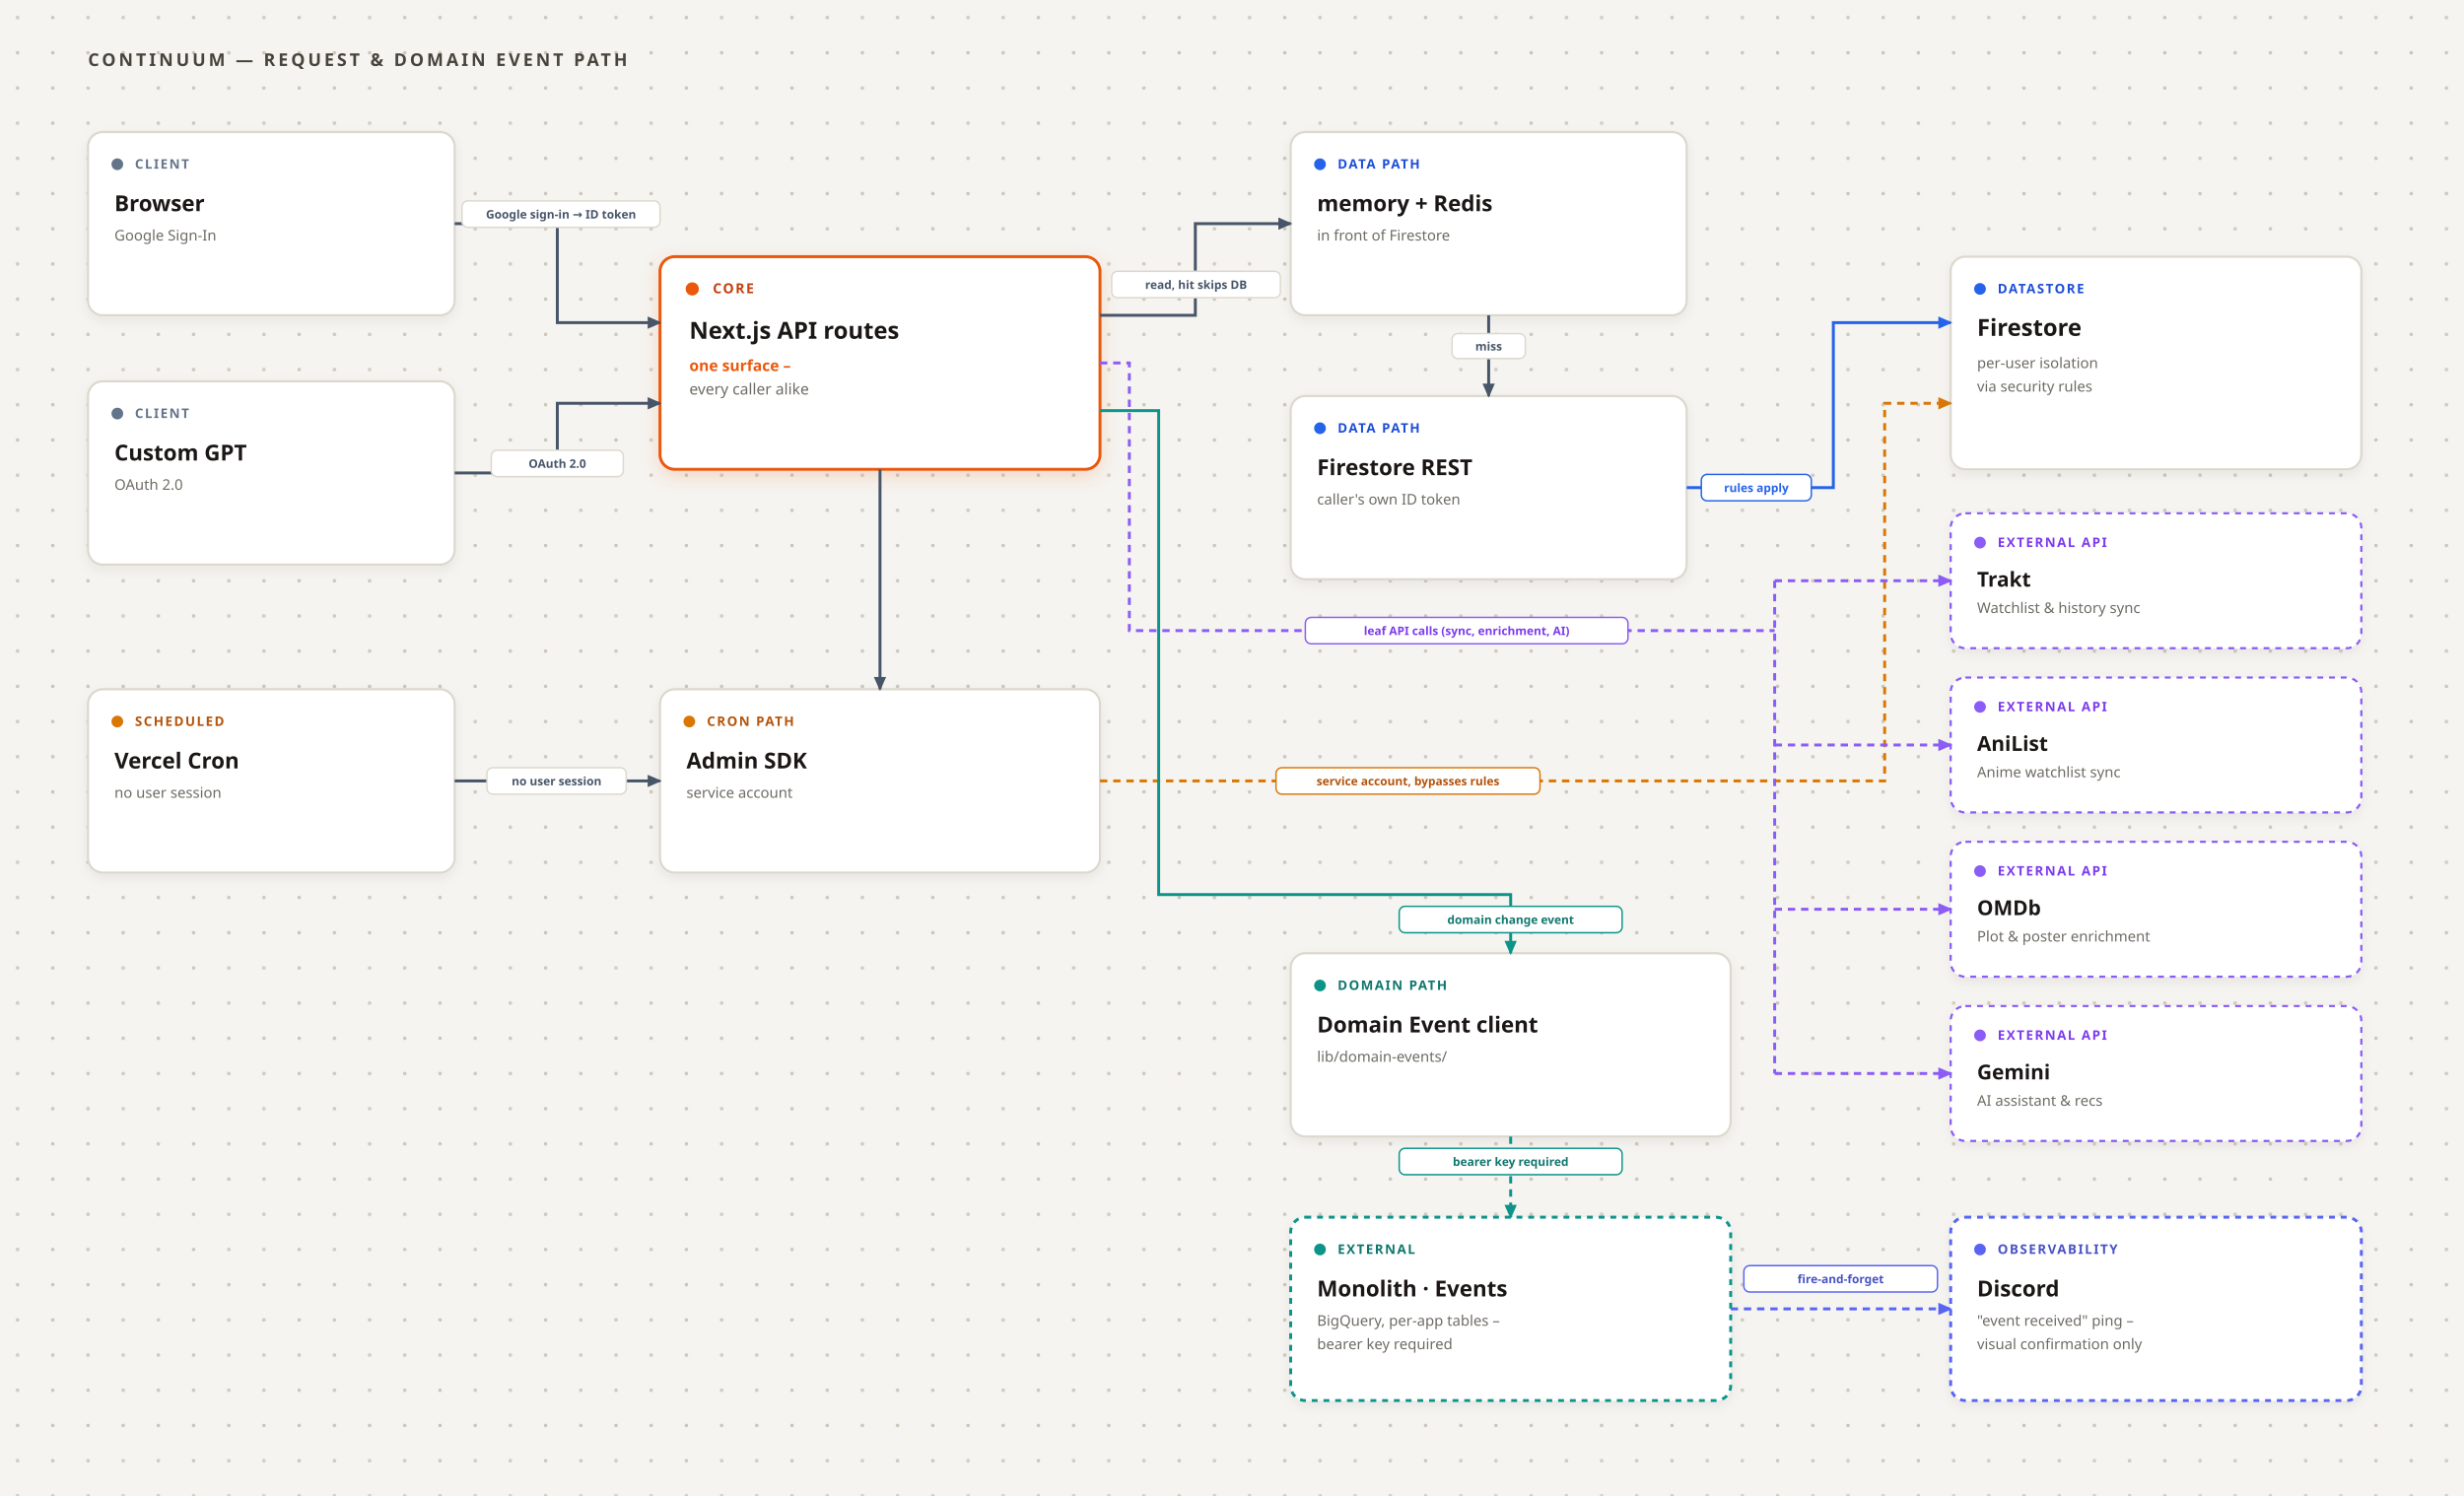
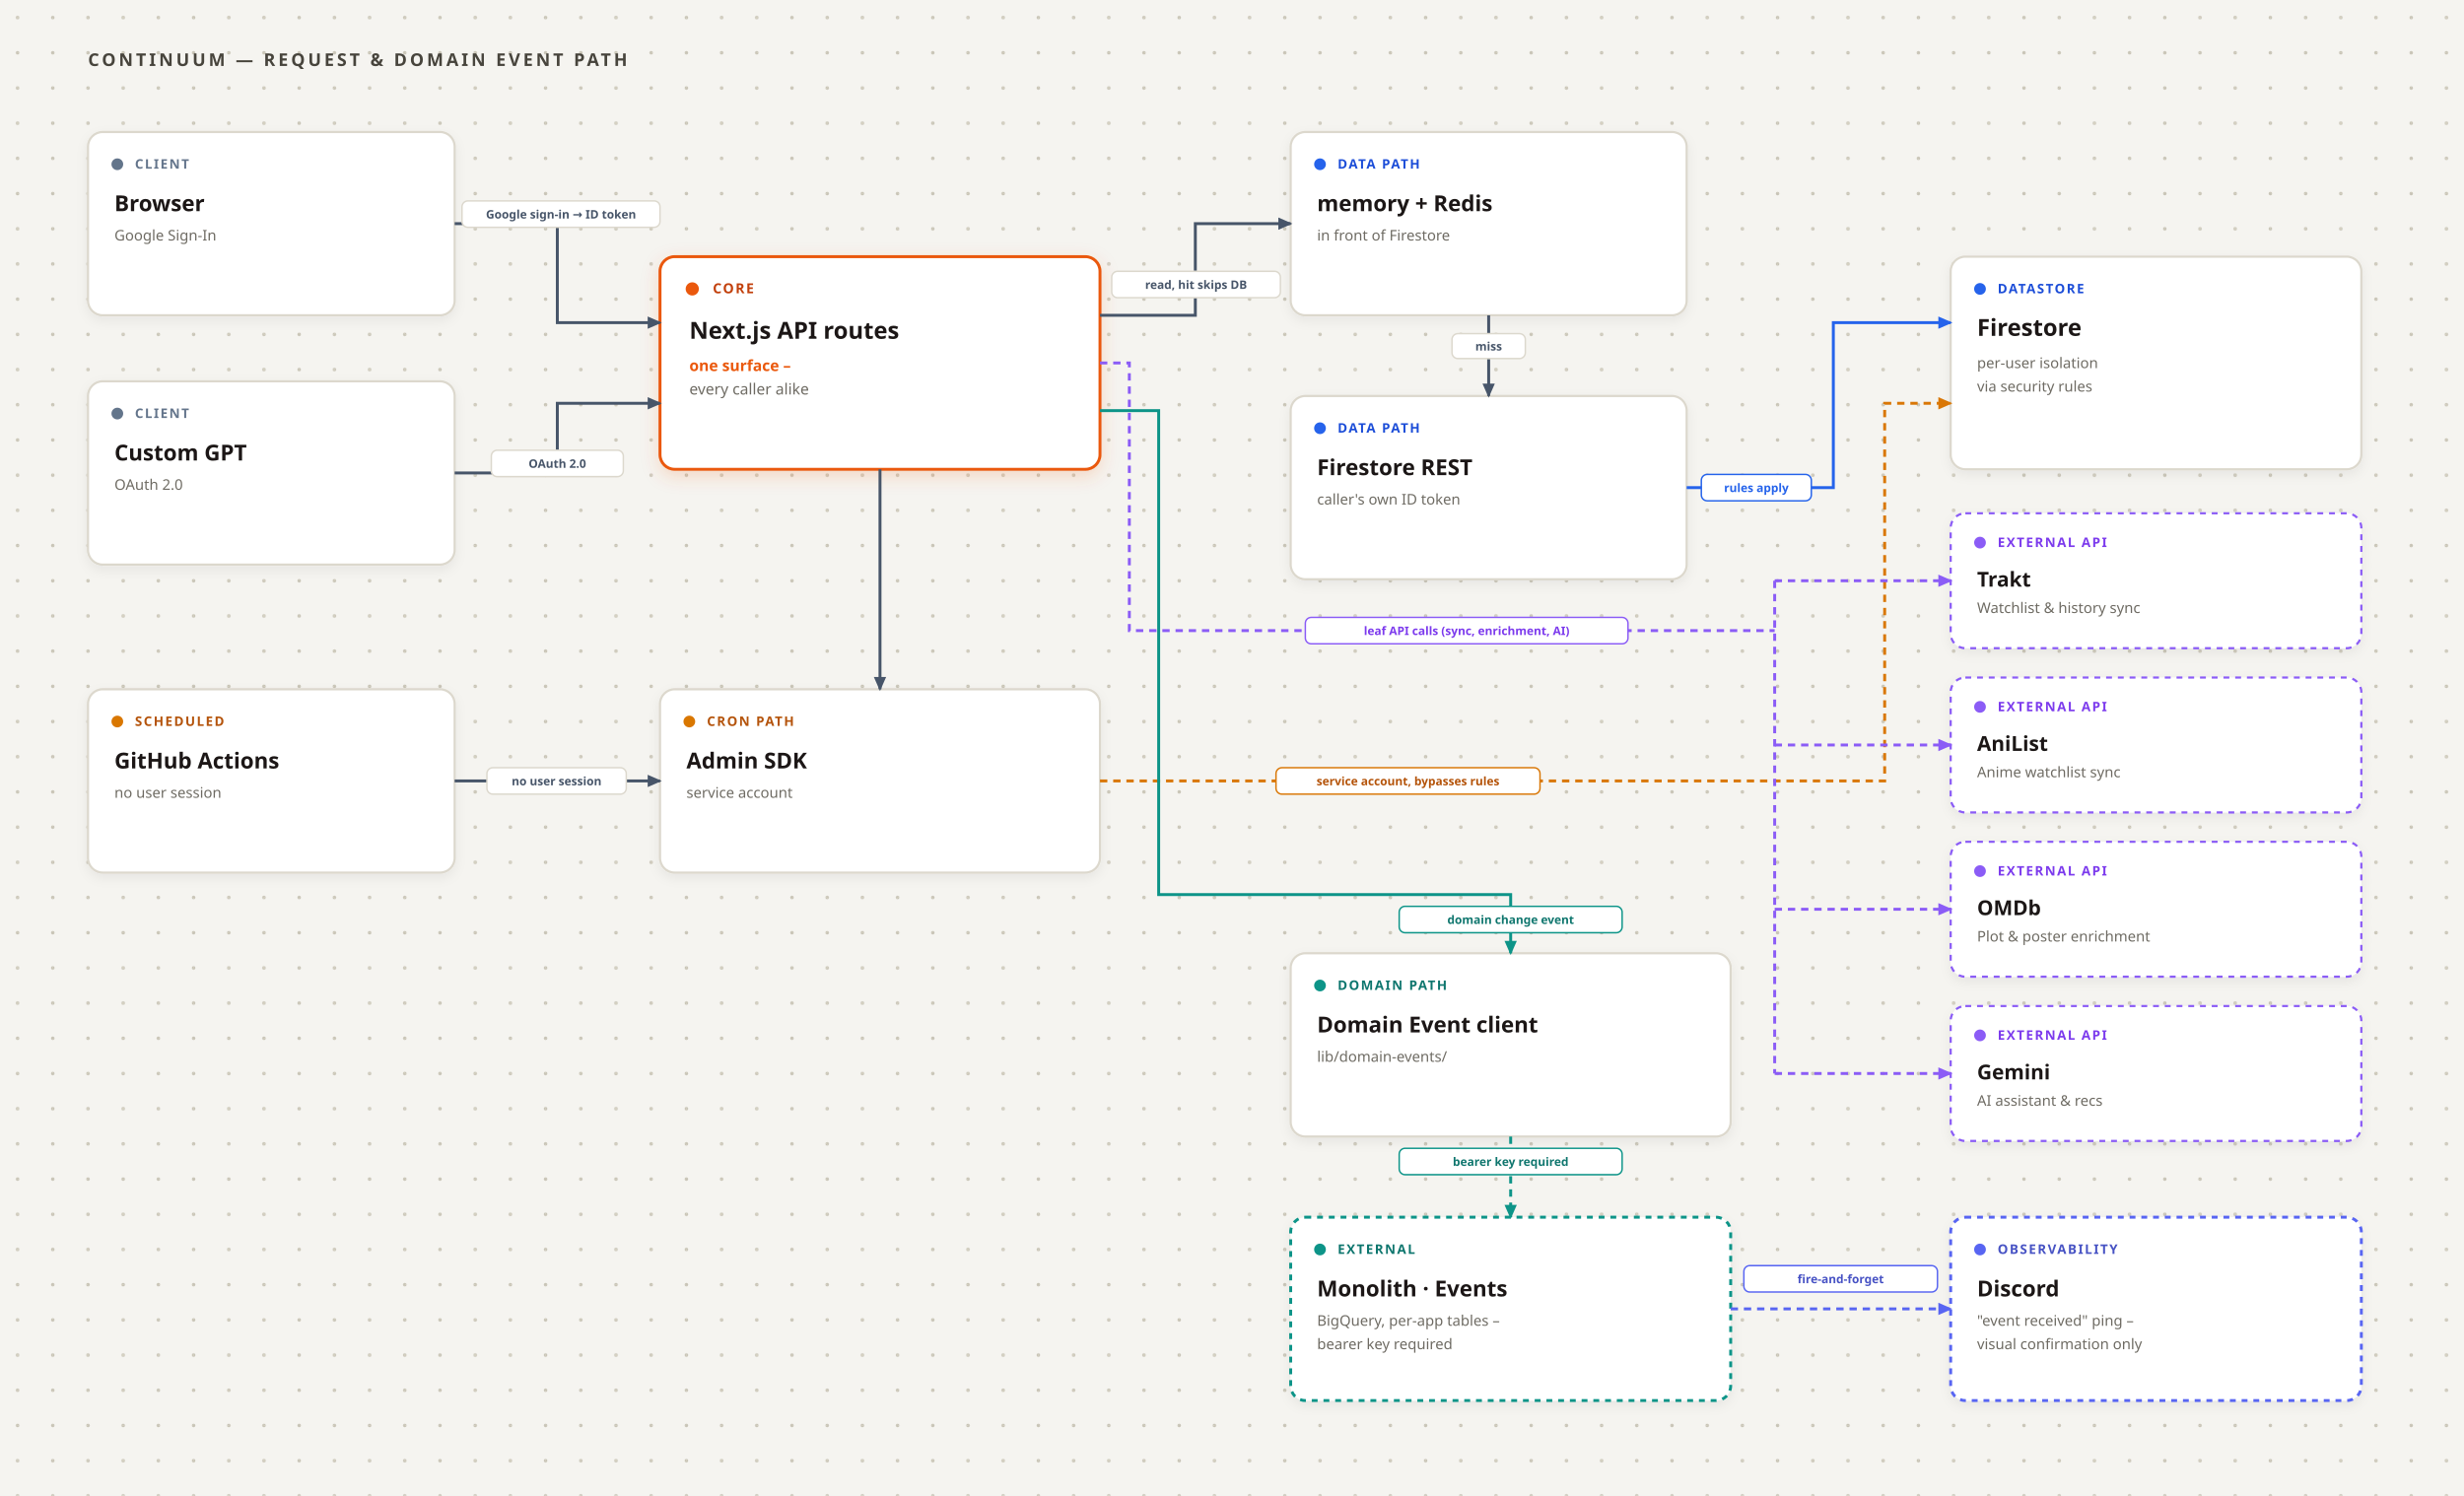
<svg xmlns="http://www.w3.org/2000/svg" viewBox="0 0 1680 1020" width="100%" height="100%" style="background:#f5f4f0; font-family:'JetBrains Mono', 'SF Mono', Consolas, sans-serif;">
  <defs>
    <pattern id="dot-grid" width="24" height="24" patternUnits="userSpaceOnUse">
      <circle cx="12" cy="12" r="1.2" fill="#c7c3b5" />
    </pattern>
    <filter id="card-shadow" x="-8%" y="-8%" width="116%" height="120%">
      <feDropShadow dx="0" dy="3" stdDeviation="4" flood-color="#1c1917" flood-opacity="0.06" />
    </filter>
    <filter id="core-glow" x="-10%" y="-10%" width="120%" height="125%">
      <feDropShadow dx="0" dy="4" stdDeviation="6" flood-color="#ea580c" flood-opacity="0.18" />
    </filter>
    <marker id="arrow-std" viewBox="0 0 10 10" refX="7" refY="5" markerWidth="6" markerHeight="6" orient="auto-start-reverse">
      <path d="M 0 1.5 L 8 5 L 0 8.5 z" fill="#475569" />
    </marker>
    <marker id="arrow-orange" viewBox="0 0 10 10" refX="7" refY="5" markerWidth="6" markerHeight="6" orient="auto-start-reverse">
      <path d="M 0 1.5 L 8 5 L 0 8.5 z" fill="#ea580c" />
    </marker>
    <marker id="arrow-yellow" viewBox="0 0 10 10" refX="7" refY="5" markerWidth="6" markerHeight="6" orient="auto-start-reverse">
      <path d="M 0 1.5 L 8 5 L 0 8.5 z" fill="#d97706" />
    </marker>
    <marker id="arrow-blue" viewBox="0 0 10 10" refX="7" refY="5" markerWidth="6" markerHeight="6" orient="auto-start-reverse">
      <path d="M 0 1.5 L 8 5 L 0 8.5 z" fill="#2563eb" />
    </marker>
    <marker id="arrow-teal" viewBox="0 0 10 10" refX="7" refY="5" markerWidth="6" markerHeight="6" orient="auto-start-reverse">
      <path d="M 0 1.5 L 8 5 L 0 8.5 z" fill="#0d9488" />
    </marker>
    <marker id="arrow-discord" viewBox="0 0 10 10" refX="7" refY="5" markerWidth="6" markerHeight="6" orient="auto-start-reverse">
      <path d="M 0 1.5 L 8 5 L 0 8.5 z" fill="#5865f2" />
    </marker>
    <marker id="arrow-purple" viewBox="0 0 10 10" refX="7" refY="5" markerWidth="6" markerHeight="6" orient="auto-start-reverse">
      <path d="M 0 1.5 L 8 5 L 0 8.5 z" fill="#8b5cf6" />
    </marker>
  </defs>
  <rect width="1680" height="1020" fill="#f5f4f0" />
  <rect width="1680" height="1020" fill="url(#dot-grid)" />
  <g transform="translate(60, 45)">
    <text x="0" y="0" fill="#47443c" font-size="12" font-weight="800" letter-spacing="2">CONTINUUM — REQUEST &amp; DOMAIN EVENT PATH</text>
  </g>
  <g transform="translate(60, 90)" filter="url(#card-shadow)">
    <rect x="0" y="0" width="250" height="125" rx="10" fill="#ffffff" stroke="#dcd8cd" stroke-width="1.5" />
    <circle cx="20" cy="22" r="4" fill="#64748b" />
    <text x="32" y="25" fill="#64748b" font-size="9" font-weight="800" letter-spacing="1">CLIENT</text>
    <text x="18" y="54" fill="#1c1917" font-size="15" font-weight="700">Browser</text>
    <text x="18" y="74" fill="#6e6b63" font-size="10">Google Sign-In</text>
  </g>
  <g transform="translate(60, 260)" filter="url(#card-shadow)">
    <rect x="0" y="0" width="250" height="125" rx="10" fill="#ffffff" stroke="#dcd8cd" stroke-width="1.5" />
    <circle cx="20" cy="22" r="4" fill="#64748b" />
    <text x="32" y="25" fill="#64748b" font-size="9" font-weight="800" letter-spacing="1">CLIENT</text>
    <text x="18" y="54" fill="#1c1917" font-size="15" font-weight="700">Custom GPT</text>
    <text x="18" y="74" fill="#6e6b63" font-size="10">OAuth 2.0</text>
  </g>
  <g transform="translate(60, 470)" filter="url(#card-shadow)">
    <rect x="0" y="0" width="250" height="125" rx="10" fill="#ffffff" stroke="#dcd8cd" stroke-width="1.5" />
    <circle cx="20" cy="22" r="4" fill="#d97706" />
    <text x="32" y="25" fill="#b45309" font-size="9" font-weight="800" letter-spacing="1">SCHEDULED</text>
-     <text x="18" y="54" fill="#1c1917" font-size="15" font-weight="700">Vercel Cron</text>
+     <text x="18" y="54" fill="#1c1917" font-size="15" font-weight="700">GitHub Actions</text>
    <text x="18" y="74" fill="#6e6b63" font-size="10">no user session</text>
  </g>
  <g transform="translate(450, 175)" filter="url(#core-glow)">
    <rect x="0" y="0" width="300" height="145" rx="10" fill="#ffffff" stroke="#ea580c" stroke-width="2" />
    <circle cx="22" cy="22" r="4.5" fill="#ea580c" />
    <text x="36" y="25" fill="#c2410c" font-size="9.5" font-weight="800" letter-spacing="1">CORE</text>
    <text x="20" y="56" fill="#1c1917" font-size="16" font-weight="800">Next.js API routes</text>
    <text x="20" y="78" fill="#ea580c" font-size="10.5" font-weight="700">one surface –</text>
    <text x="20" y="94" fill="#6e6b63" font-size="10.5">every caller alike</text>
  </g>
  <g transform="translate(450, 470)" filter="url(#card-shadow)">
    <rect x="0" y="0" width="300" height="125" rx="10" fill="#ffffff" stroke="#dcd8cd" stroke-width="1.5" />
    <circle cx="20" cy="22" r="4" fill="#d97706" />
    <text x="32" y="25" fill="#b45309" font-size="9" font-weight="800" letter-spacing="1">CRON PATH</text>
    <text x="18" y="54" fill="#1c1917" font-size="15" font-weight="700">Admin SDK</text>
    <text x="18" y="74" fill="#6e6b63" font-size="10">service account</text>
  </g>
  <g transform="translate(880, 90)" filter="url(#card-shadow)">
    <rect x="0" y="0" width="270" height="125" rx="10" fill="#ffffff" stroke="#dcd8cd" stroke-width="1.5" />
    <circle cx="20" cy="22" r="4" fill="#2563eb" />
    <text x="32" y="25" fill="#1d4ed8" font-size="9" font-weight="800" letter-spacing="1">DATA PATH</text>
    <text x="18" y="54" fill="#1c1917" font-size="15" font-weight="700">memory + Redis</text>
    <text x="18" y="74" fill="#6e6b63" font-size="10">in front of Firestore</text>
  </g>
  <g transform="translate(880, 270)" filter="url(#card-shadow)">
    <rect x="0" y="0" width="270" height="125" rx="10" fill="#ffffff" stroke="#dcd8cd" stroke-width="1.5" />
    <circle cx="20" cy="22" r="4" fill="#2563eb" />
    <text x="32" y="25" fill="#1d4ed8" font-size="9" font-weight="800" letter-spacing="1">DATA PATH</text>
    <text x="18" y="54" fill="#1c1917" font-size="15" font-weight="700">Firestore REST</text>
    <text x="18" y="74" fill="#6e6b63" font-size="10">caller's own ID token</text>
  </g>
  <g transform="translate(1330, 175)" filter="url(#card-shadow)">
    <rect x="0" y="0" width="280" height="145" rx="10" fill="#ffffff" stroke="#dcd8cd" stroke-width="1.5" />
    <circle cx="20" cy="22" r="4" fill="#2563eb" />
    <text x="32" y="25" fill="#1d4ed8" font-size="9" font-weight="800" letter-spacing="1">DATASTORE</text>
    <text x="18" y="54" fill="#1c1917" font-size="16" font-weight="800">Firestore</text>
    <text x="18" y="76" fill="#6e6b63" font-size="10">per-user isolation</text>
    <text x="18" y="92" fill="#6e6b63" font-size="10">via security rules</text>
  </g>
  <g transform="translate(1330, 350)" filter="url(#card-shadow)">
    <rect x="0" y="0" width="280" height="92" rx="10" fill="#ffffff" stroke="#8b5cf6" stroke-width="1.5" stroke-dasharray="4 4" />
    <circle cx="20" cy="20" r="4" fill="#8b5cf6" />
    <text x="32" y="23" fill="#7c3aed" font-size="9" font-weight="800" letter-spacing="1">EXTERNAL API</text>
    <text x="18" y="50" fill="#1c1917" font-size="14" font-weight="700">Trakt</text>
    <text x="18" y="68" fill="#6e6b63" font-size="10">Watchlist &amp; history sync</text>
  </g>
  <g transform="translate(1330, 462)" filter="url(#card-shadow)">
    <rect x="0" y="0" width="280" height="92" rx="10" fill="#ffffff" stroke="#8b5cf6" stroke-width="1.5" stroke-dasharray="4 4" />
    <circle cx="20" cy="20" r="4" fill="#8b5cf6" />
    <text x="32" y="23" fill="#7c3aed" font-size="9" font-weight="800" letter-spacing="1">EXTERNAL API</text>
    <text x="18" y="50" fill="#1c1917" font-size="14" font-weight="700">AniList</text>
    <text x="18" y="68" fill="#6e6b63" font-size="10">Anime watchlist sync</text>
  </g>
  <g transform="translate(1330, 574)" filter="url(#card-shadow)">
    <rect x="0" y="0" width="280" height="92" rx="10" fill="#ffffff" stroke="#8b5cf6" stroke-width="1.5" stroke-dasharray="4 4" />
    <circle cx="20" cy="20" r="4" fill="#8b5cf6" />
    <text x="32" y="23" fill="#7c3aed" font-size="9" font-weight="800" letter-spacing="1">EXTERNAL API</text>
    <text x="18" y="50" fill="#1c1917" font-size="14" font-weight="700">OMDb</text>
    <text x="18" y="68" fill="#6e6b63" font-size="10">Plot &amp; poster enrichment</text>
  </g>
  <g transform="translate(1330, 686)" filter="url(#card-shadow)">
    <rect x="0" y="0" width="280" height="92" rx="10" fill="#ffffff" stroke="#8b5cf6" stroke-width="1.5" stroke-dasharray="4 4" />
    <circle cx="20" cy="20" r="4" fill="#8b5cf6" />
    <text x="32" y="23" fill="#7c3aed" font-size="9" font-weight="800" letter-spacing="1">EXTERNAL API</text>
    <text x="18" y="50" fill="#1c1917" font-size="14" font-weight="700">Gemini</text>
    <text x="18" y="68" fill="#6e6b63" font-size="10">AI assistant &amp; recs</text>
  </g>
  <g transform="translate(880, 650)" filter="url(#card-shadow)">
    <rect x="0" y="0" width="300" height="125" rx="10" fill="#ffffff" stroke="#dcd8cd" stroke-width="1.5" />
    <circle cx="20" cy="22" r="4" fill="#0d9488" />
    <text x="32" y="25" fill="#0f766e" font-size="9" font-weight="800" letter-spacing="1">DOMAIN PATH</text>
    <text x="18" y="54" fill="#1c1917" font-size="15" font-weight="700">Domain Event client</text>
    <text x="18" y="74" fill="#6e6b63" font-size="10">lib/domain-events/</text>
  </g>
  <g transform="translate(880, 830)" filter="url(#card-shadow)">
    <rect x="0" y="0" width="300" height="125" rx="10" fill="#ffffff" stroke="#0d9488" stroke-width="2" stroke-dasharray="4 4" />
    <circle cx="20" cy="22" r="4" fill="#0d9488" />
    <text x="32" y="25" fill="#0f766e" font-size="9" font-weight="800" letter-spacing="1">EXTERNAL</text>
    <text x="18" y="54" fill="#1c1917" font-size="15" font-weight="700">Monolith · Events</text>
    <text x="18" y="74" fill="#6e6b63" font-size="10">BigQuery, per-app tables –</text>
    <text x="18" y="90" fill="#6e6b63" font-size="10">bearer key required</text>
  </g>
  <g transform="translate(1330, 830)" filter="url(#card-shadow)">
    <rect x="0" y="0" width="280" height="125" rx="10" fill="#ffffff" stroke="#5865f2" stroke-width="2" stroke-dasharray="4 4" />
    <circle cx="20" cy="22" r="4" fill="#5865f2" />
    <text x="32" y="25" fill="#4752c4" font-size="9" font-weight="800" letter-spacing="1">OBSERVABILITY</text>
    <text x="18" y="54" fill="#1c1917" font-size="15" font-weight="700">Discord</text>
    <text x="18" y="74" fill="#6e6b63" font-size="10">"event received" ping –</text>
    <text x="18" y="90" fill="#6e6b63" font-size="10">visual confirmation only</text>
  </g>
  <path d="M 310 152.5 L 380 152.5 L 380 220 L 450 220" fill="none" stroke="#475569" stroke-width="2" marker-end="url(#arrow-std)" />
  <g transform="translate(315, 137)">
    <rect x="0" y="0" width="135" height="18" rx="4" fill="#ffffff" stroke="#dcd8cd" stroke-width="1" />
    <text x="67.5" y="12" fill="#475569" font-size="8" font-weight="700" text-anchor="middle">Google sign-in → ID token</text>
  </g>
  <path d="M 310 322.5 L 380 322.5 L 380 275 L 450 275" fill="none" stroke="#475569" stroke-width="2" marker-end="url(#arrow-std)" />
  <g transform="translate(335, 307)">
    <rect x="0" y="0" width="90" height="18" rx="4" fill="#ffffff" stroke="#dcd8cd" stroke-width="1" />
    <text x="45" y="12" fill="#475569" font-size="8" font-weight="700" text-anchor="middle">OAuth 2.0</text>
  </g>
  <path d="M 310 532.5 L 450 532.5" fill="none" stroke="#475569" stroke-width="2" marker-end="url(#arrow-std)" />
  <g transform="translate(332, 523.5)">
    <rect x="0" y="0" width="95" height="18" rx="4" fill="#ffffff" stroke="#dcd8cd" stroke-width="1" />
    <text x="47.5" y="12" fill="#475569" font-size="8" font-weight="700" text-anchor="middle">no user session</text>
  </g>
  <path d="M 750 215 L 815 215 L 815 152.5 L 880 152.5" fill="none" stroke="#475569" stroke-width="2" marker-end="url(#arrow-std)" />
  <g transform="translate(758, 185)">
    <rect x="0" y="0" width="115" height="18" rx="4" fill="#ffffff" stroke="#dcd8cd" stroke-width="1" />
    <text x="57.5" y="12" fill="#475569" font-size="8" font-weight="700" text-anchor="middle">read, hit skips DB</text>
  </g>
  <path d="M 1015 215 L 1015 270" fill="none" stroke="#475569" stroke-width="2" marker-end="url(#arrow-std)" />
  <g transform="translate(990, 227.5)">
    <rect x="0" y="0" width="50" height="17" rx="4" fill="#ffffff" stroke="#dcd8cd" stroke-width="1" />
    <text x="25" y="11.5" fill="#475569" font-size="8" font-weight="700" text-anchor="middle">miss</text>
  </g>
  <path d="M 1150 332.5 L 1250 332.5 L 1250 220 L 1330 220" fill="none" stroke="#2563eb" stroke-width="2" marker-end="url(#arrow-blue)" />
  <g transform="translate(1160, 323.5)">
    <rect x="0" y="0" width="75" height="18" rx="4" fill="#ffffff" stroke="#2563eb" stroke-width="1" />
    <text x="37.5" y="12" fill="#2563eb" font-size="8" font-weight="700" text-anchor="middle">rules apply</text>
  </g>
  <path d="M 600 320 L 600 470" fill="none" stroke="#475569" stroke-width="2" marker-end="url(#arrow-std)" />
  <path d="M 750 532.5 L 1285 532.5 L 1285 275 L 1330 275" fill="none" stroke="#d97706" stroke-width="2" stroke-dasharray="5 4" marker-end="url(#arrow-yellow)" />
  <g transform="translate(870, 523.5)">
    <rect x="0" y="0" width="180" height="18" rx="4" fill="#ffffff" stroke="#d97706" stroke-width="1" />
    <text x="90" y="12" fill="#b45309" font-size="8" font-weight="800" text-anchor="middle">service account, bypasses rules</text>
  </g>
  <path d="M 750 280 L 790 280 L 790 610 L 1030 610 L 1030 650" fill="none" stroke="#0d9488" stroke-width="2" marker-end="url(#arrow-teal)" />
  <g transform="translate(954, 618)">
    <rect x="0" y="0" width="152" height="18" rx="4" fill="#ffffff" stroke="#0d9488" stroke-width="1" />
    <text x="76" y="12" fill="#0f766e" font-size="8" font-weight="800" text-anchor="middle">domain change event</text>
  </g>
  <path d="M 1030 775 L 1030 830" fill="none" stroke="#0d9488" stroke-width="2" stroke-dasharray="5 4" marker-end="url(#arrow-teal)" />
  <g transform="translate(954, 783)">
    <rect x="0" y="0" width="152" height="18" rx="4" fill="#ffffff" stroke="#0d9488" stroke-width="1" />
    <text x="76" y="12" fill="#0f766e" font-size="8" font-weight="800" text-anchor="middle">bearer key required</text>
  </g>
  <path d="M 1180 892.5 L 1330 892.5" fill="none" stroke="#5865f2" stroke-width="2" stroke-dasharray="5 4" marker-end="url(#arrow-discord)" />
  <g transform="translate(1189, 863)">
    <rect x="0" y="0" width="132" height="18" rx="4" fill="#ffffff" stroke="#5865f2" stroke-width="1" />
    <text x="66" y="12" fill="#4752c4" font-size="8" font-weight="800" text-anchor="middle">fire-and-forget</text>
  </g>
  <path d="M 750 247.5 L 770 247.5 L 770 430 L 1210 430" fill="none" stroke="#8b5cf6" stroke-width="2" stroke-dasharray="5 4" />
  <path d="M 1210 396 L 1210 732" fill="none" stroke="#8b5cf6" stroke-width="2" stroke-dasharray="5 4" />
  <path d="M 1210 396 L 1330 396" fill="none" stroke="#8b5cf6" stroke-width="2" stroke-dasharray="5 4" marker-end="url(#arrow-purple)" />
  <path d="M 1210 508 L 1330 508" fill="none" stroke="#8b5cf6" stroke-width="2" stroke-dasharray="5 4" marker-end="url(#arrow-purple)" />
  <path d="M 1210 620 L 1330 620" fill="none" stroke="#8b5cf6" stroke-width="2" stroke-dasharray="5 4" marker-end="url(#arrow-purple)" />
  <path d="M 1210 732 L 1330 732" fill="none" stroke="#8b5cf6" stroke-width="2" stroke-dasharray="5 4" marker-end="url(#arrow-purple)" />
  <g transform="translate(890, 421)">
    <rect x="0" y="0" width="220" height="18" rx="4" fill="#ffffff" stroke="#8b5cf6" stroke-width="1" />
    <text x="110" y="12" fill="#7c3aed" font-size="8" font-weight="800" text-anchor="middle">leaf API calls (sync, enrichment, AI)</text>
  </g>
</svg>
